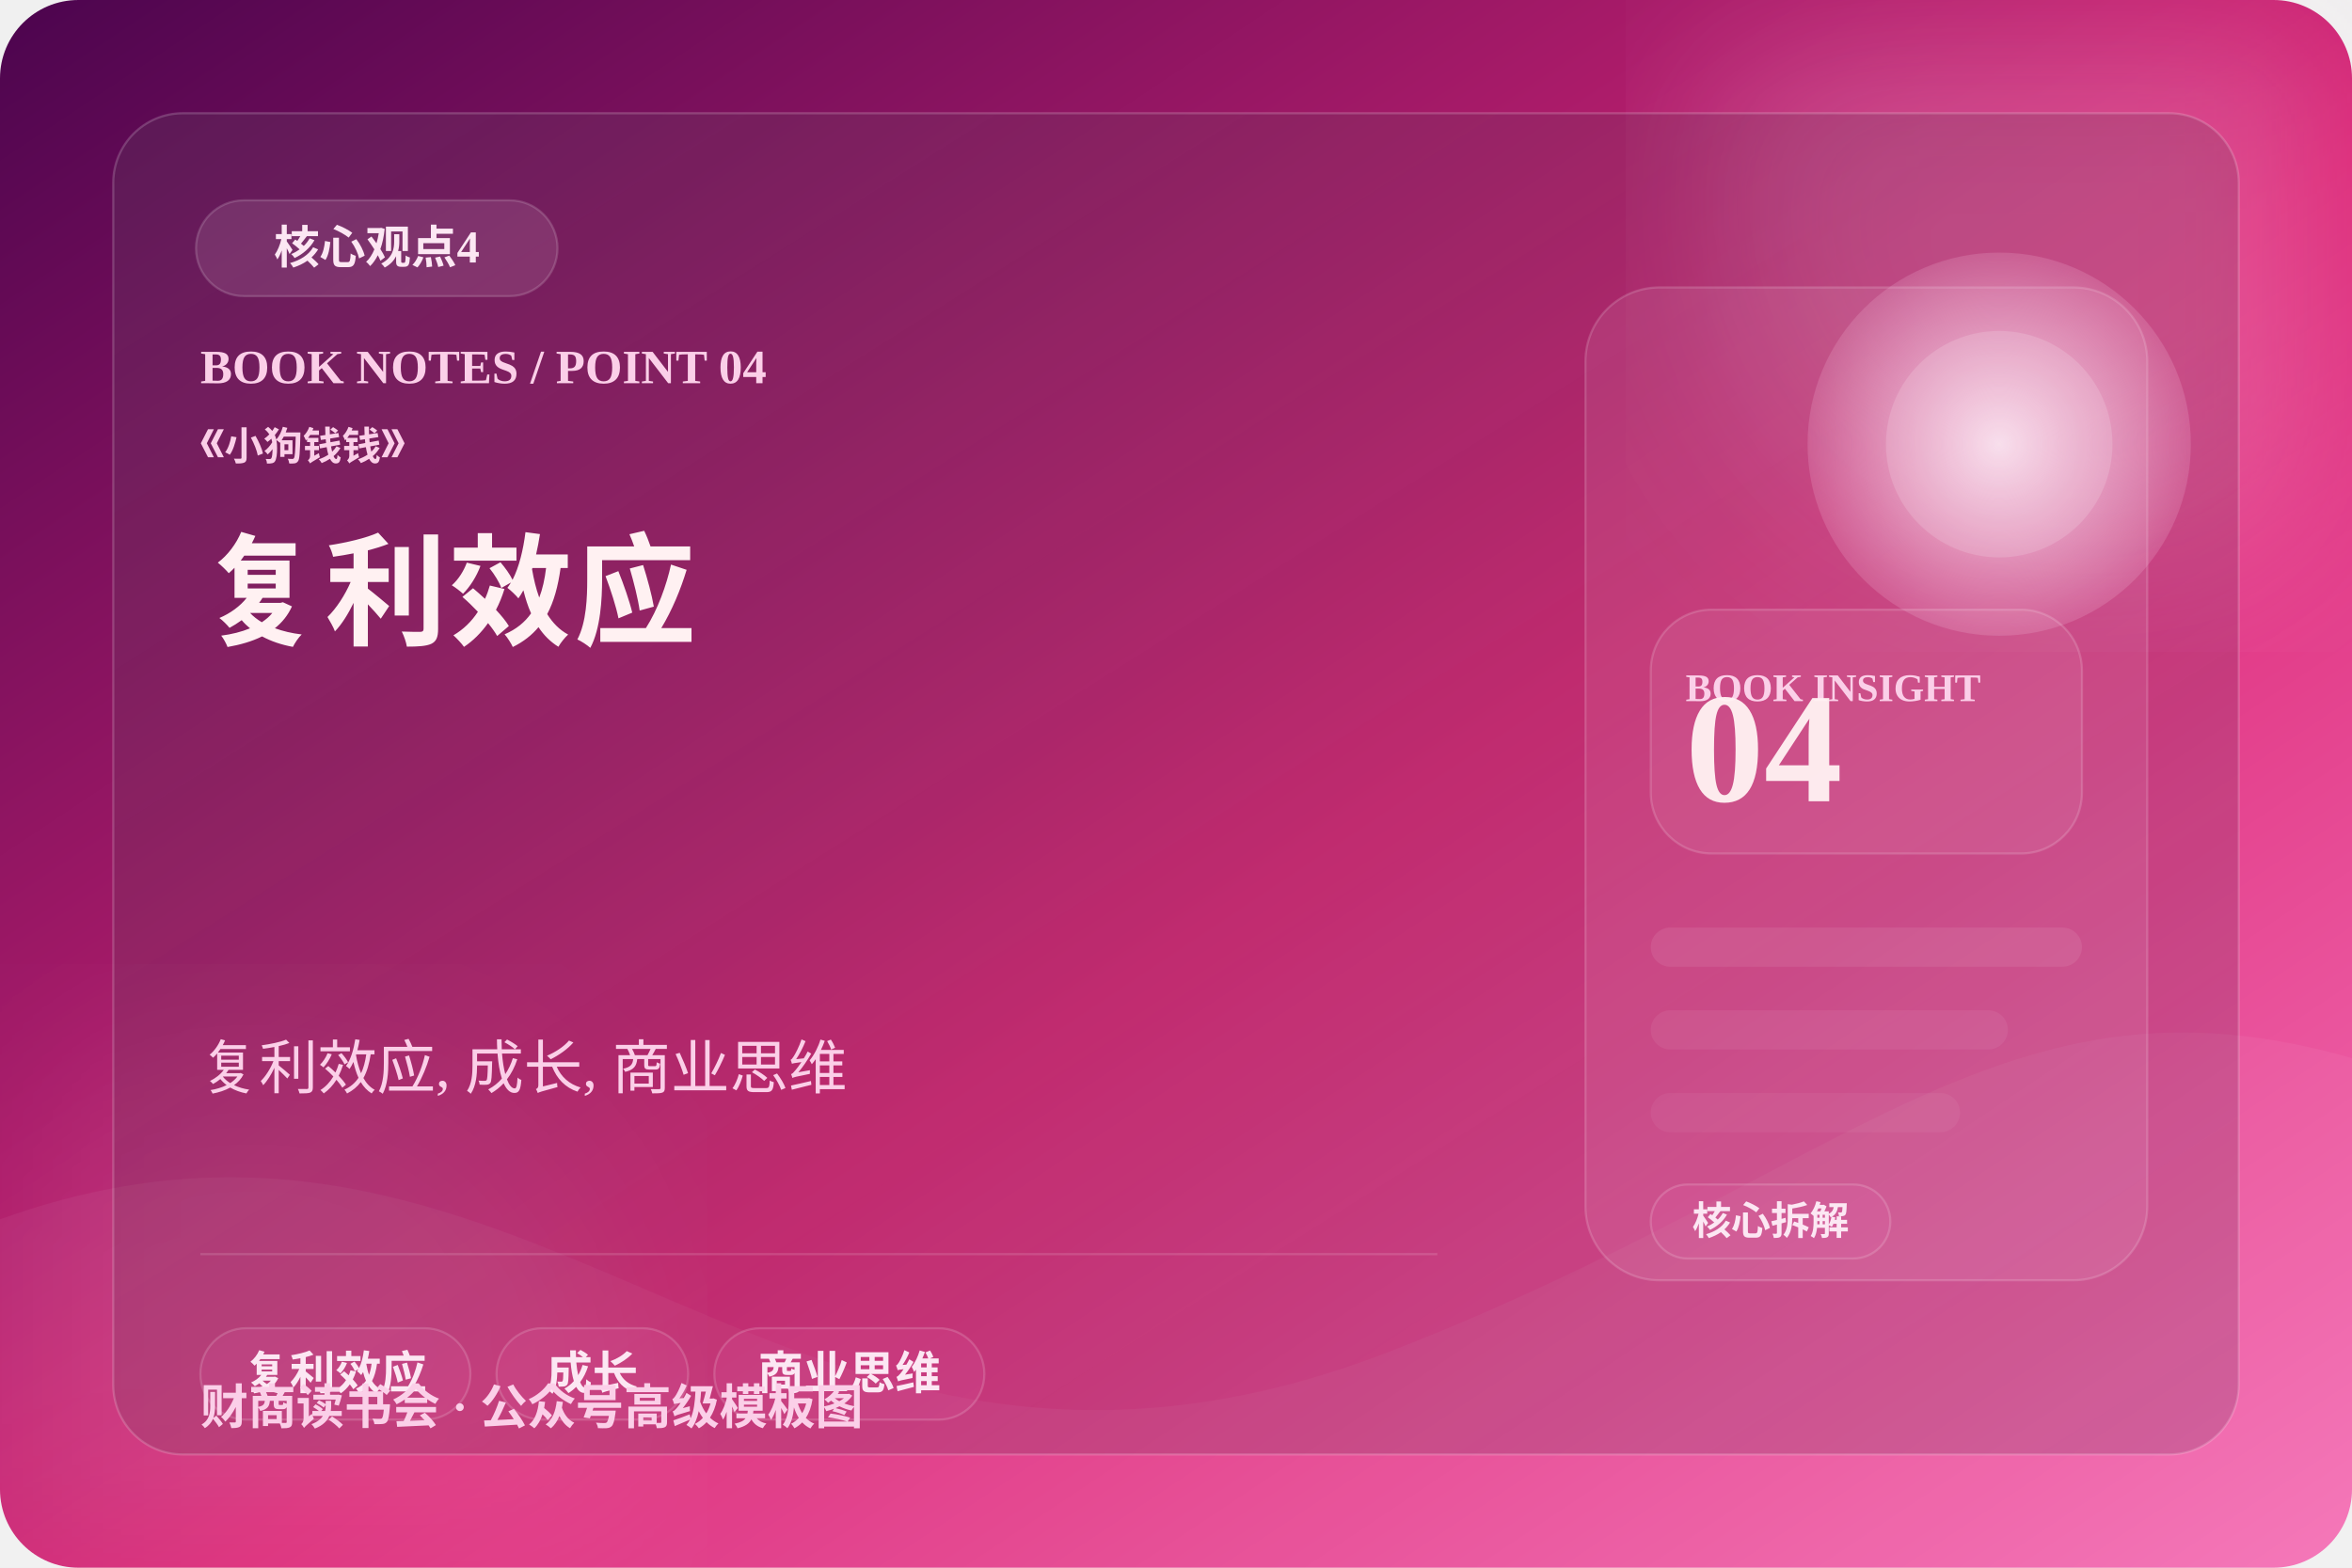
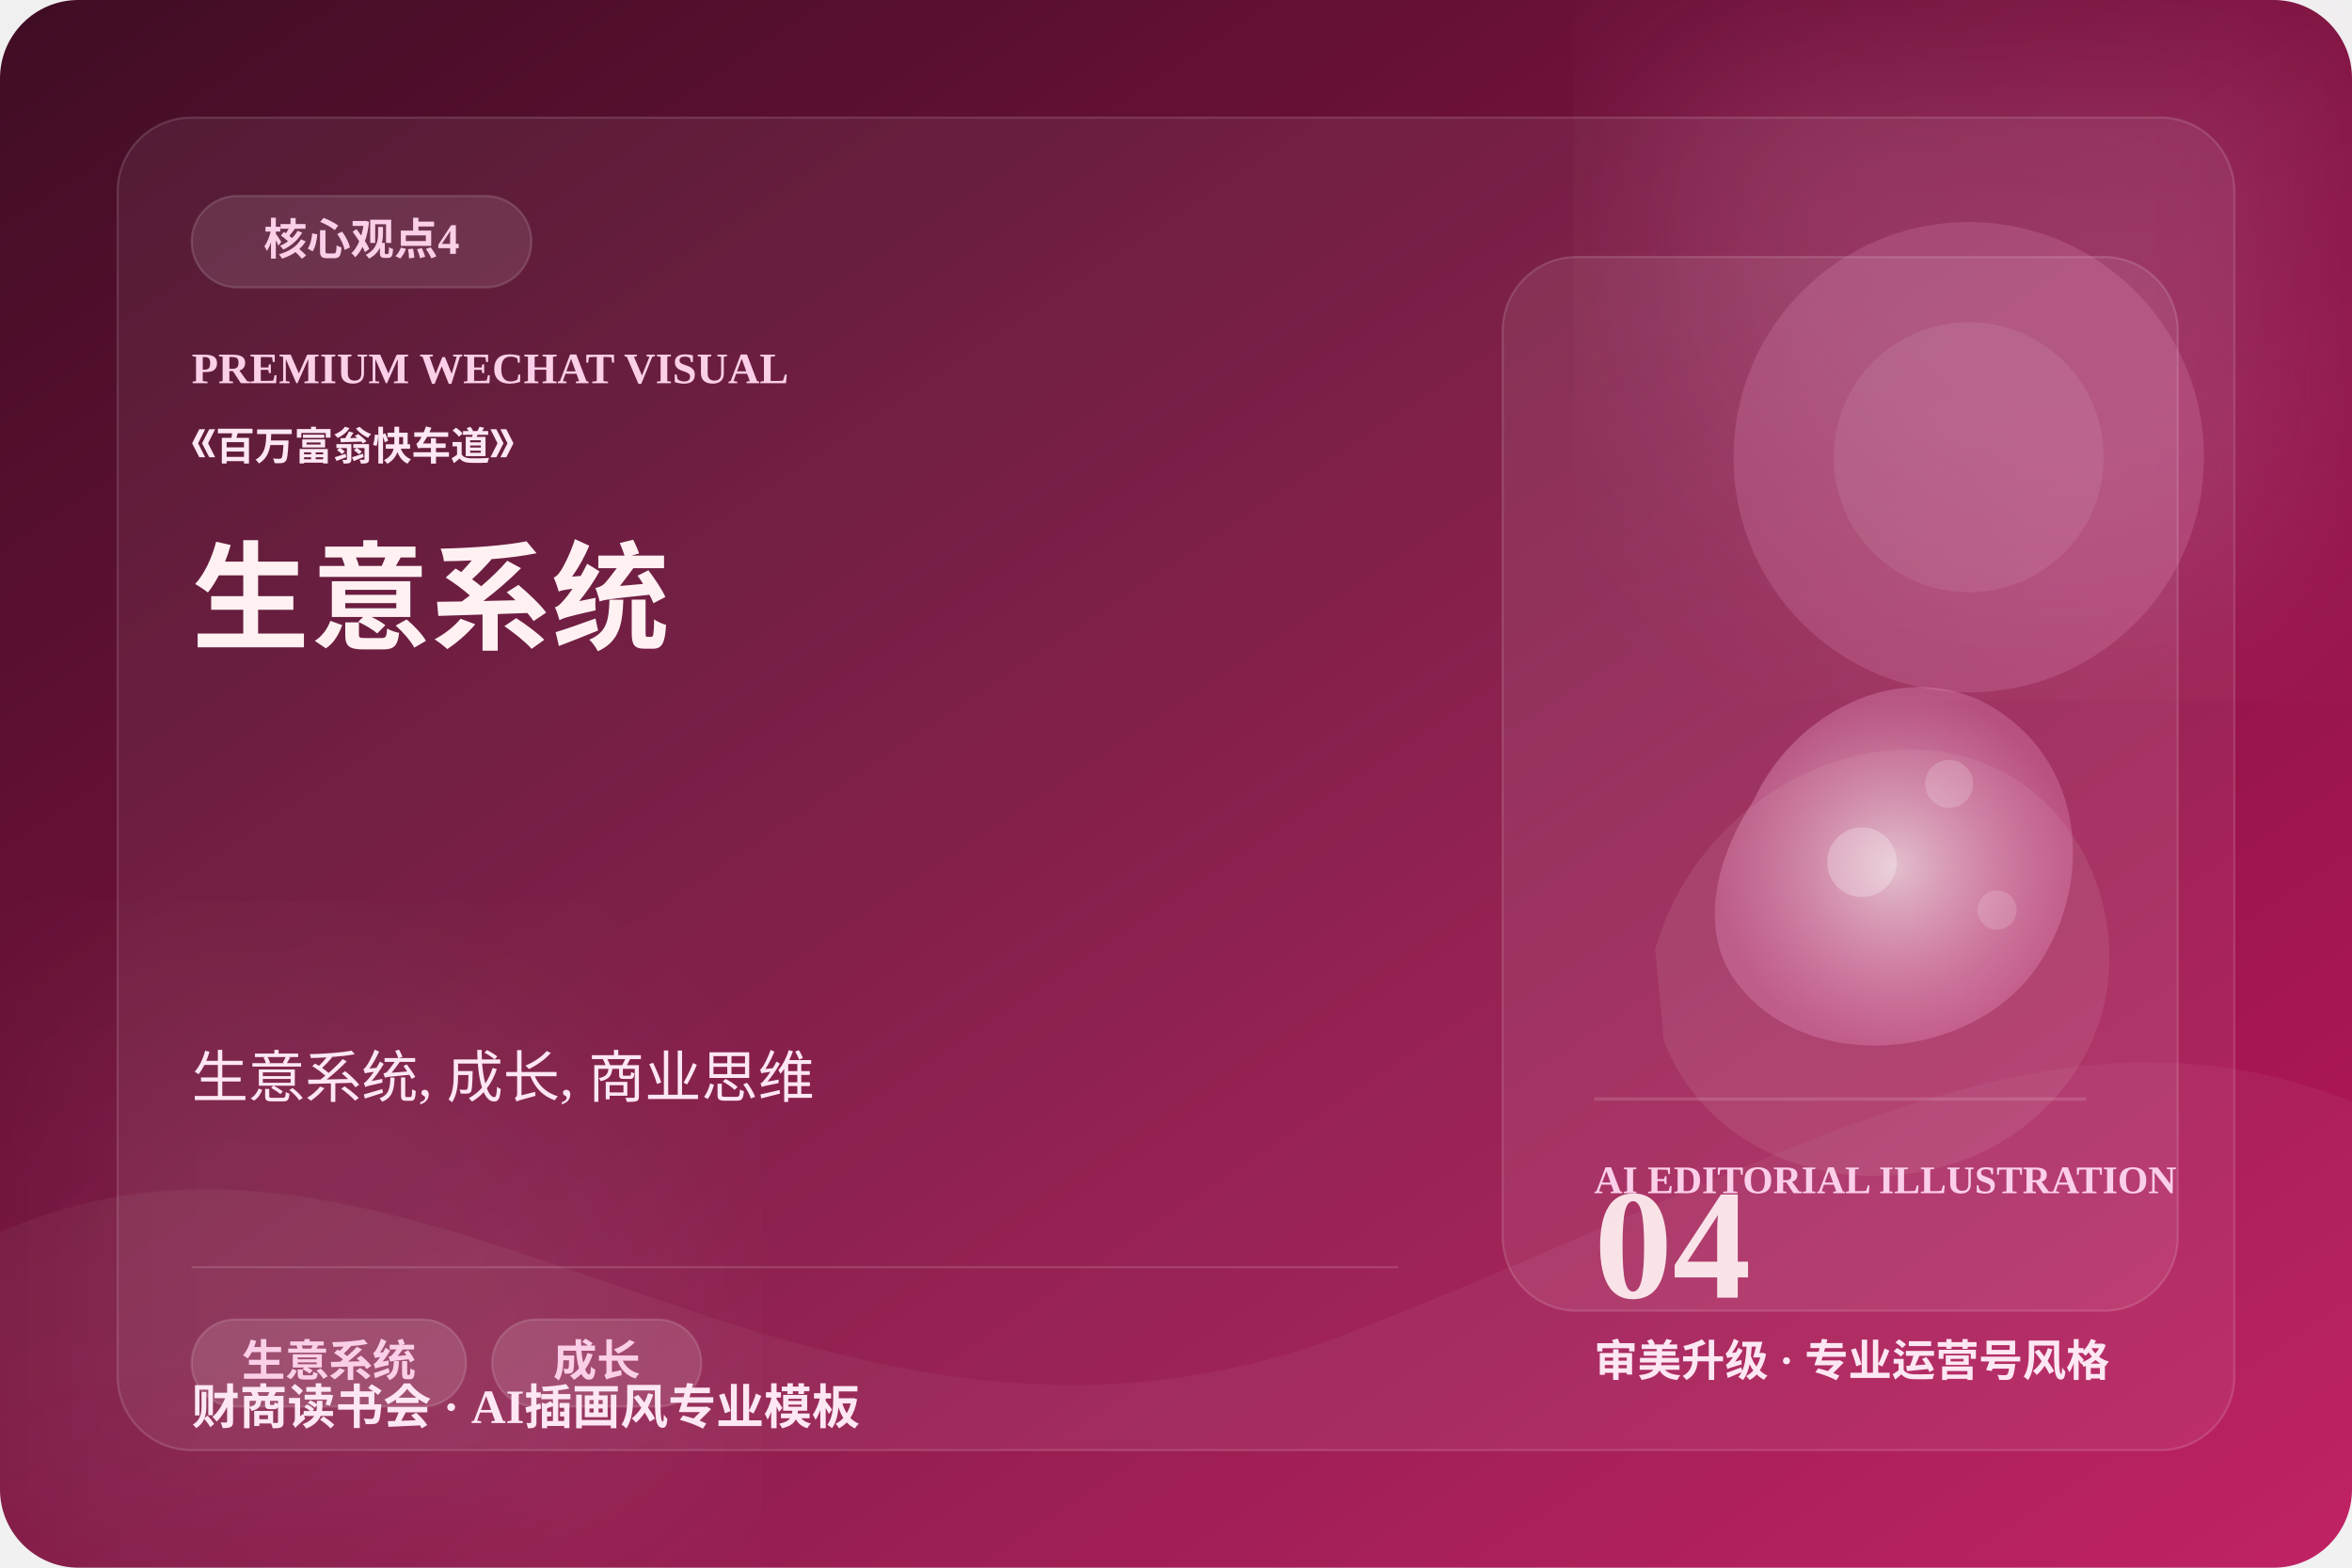
<svg xmlns="http://www.w3.org/2000/svg" width="1080" height="720" viewBox="0 0 1080 720">
  <defs>
    <linearGradient id="bg" x1="0" y1="0" x2="1" y2="1">
-       <stop offset="0%" stop-color="#4a044e" />
-       <stop offset="55%" stop-color="#db2777" />
-       <stop offset="100%" stop-color="#f472b6" />
+       <stop offset="0%" stop-color="#3f0d24" />
+       <stop offset="100%" stop-color="#be185d" />
    </linearGradient>
-     <radialGradient id="orb" cx="50%" cy="50%" r="50%">
-       <stop offset="0%" stop-color="#fce7f3" stop-opacity="0.95" />
-       <stop offset="100%" stop-color="#fbcfe8" stop-opacity="0.18" />
+     <radialGradient id="artGlow" cx="50%" cy="50%" r="50%">
+       <stop offset="0%" stop-color="#ffffff" stop-opacity="0.72" />
+       <stop offset="100%" stop-color="#f9a8d4" stop-opacity="0.28" />
    </radialGradient>
-     <linearGradient id="shine" x1="0" y1="0" x2="1" y2="1">
-       <stop offset="0%" stop-color="#ffffff" stop-opacity="0.22" />
-       <stop offset="100%" stop-color="#ffffff" stop-opacity="0.02" />
-     </linearGradient>
    <filter id="blur">
-       <feGaussianBlur stdDeviation="46" />
+       <feGaussianBlur stdDeviation="52" />
    </filter>
  </defs>
  <rect width="100%" height="100%" rx="36" fill="url(#bg)" />
-   <circle cx="958" cy="88" r="176" fill="#fbcfe8" fill-opacity="0.24" filter="url(#blur)" />
-   <circle cx="116" cy="652" r="174" fill="#ffffff" fill-opacity="0.08" filter="url(#blur)" />
-   <path d="M0,560 C250,470 360,730 640,620 C850,538 920,440 1080,486 L1080,720 L0,720 Z" fill="rgba(255,255,255,0.05)" />
-   <rect x="52" y="52" width="976" height="616" rx="32" fill="rgba(10,14,25,0.14)" stroke="rgba(255,255,255,0.18)" />
-   <rect x="52" y="52" width="976" height="616" rx="32" fill="url(#shine)" opacity="0.32" />
-   <rect x="90" y="92" width="166" height="44" rx="22" fill="rgba(255,255,255,0.10)" stroke="rgba(255,255,255,0.16)" />
-   <text x="173" y="121" text-anchor="middle" font-size="21" font-weight="800" fill="#fce7f3">核心观点4</text>
-   <text x="92" y="176" font-size="22" font-weight="800" fill="#fbcfe8">BOOK NOTES / POINT 04</text>
-   <text x="92" y="210" font-size="18" font-weight="700" fill="#fbcfe8">《小狗钱钱》</text>
-   <text x="92" y="292" font-size="56" font-weight="900" fill="#fff1f2" letter-spacing="1.2">复利效应</text>
-   <text x="92" y="500" font-size="27" font-weight="500" fill="#fbcfe8">复利效应, 成长, 商业思维</text>
-   <rect x="92" y="610" width="124" height="42" rx="21" fill="rgba(244,114,182,0.11)" stroke="rgba(255,255,255,0.16)" />
-   <text x="154.0" y="638" text-anchor="middle" font-size="21" font-weight="700" fill="#fce7f3">复利效应</text>
-   <rect x="228" y="610" width="88" height="42" rx="21" fill="rgba(244,114,182,0.11)" stroke="rgba(255,255,255,0.16)" />
-   <text x="272.0" y="638" text-anchor="middle" font-size="21" font-weight="700" fill="#fce7f3">成长</text>
-   <rect x="328" y="610" width="124" height="42" rx="21" fill="rgba(244,114,182,0.11)" stroke="rgba(255,255,255,0.16)" />
-   <text x="390.0" y="638" text-anchor="middle" font-size="21" font-weight="700" fill="#fce7f3">商业思维</text>
-   <g transform="translate(728,132)">
-     <rect x="0" y="0" width="258" height="456" rx="34" fill="rgba(255,255,255,0.08)" stroke="rgba(255,255,255,0.16)" />
-     <circle cx="190" cy="72" r="88" fill="url(#orb)" fill-opacity="0.95" />
-     <circle cx="190" cy="72" r="52" fill="rgba(255,255,255,0.15)" />
-     <rect x="30" y="148" width="198" height="112" rx="28" fill="rgba(255,255,255,0.07)" stroke="rgba(255,255,255,0.16)" />
-     <text x="46" y="190" font-size="18" font-weight="700" fill="#fbcfe8">BOOK INSIGHT</text>
-     <text x="46" y="236" font-size="72" font-weight="900" fill="#fff1f2" opacity="0.95">04</text>
-     <rect x="30" y="294" width="198" height="18" rx="9" fill="rgba(255,255,255,0.08)" />
-     <rect x="30" y="332" width="164" height="18" rx="9" fill="rgba(255,255,255,0.06)" />
-     <rect x="30" y="370" width="142" height="18" rx="9" fill="rgba(255,255,255,0.05)" />
-     <rect x="30" y="412" width="110" height="34" rx="17" fill="rgba(244,114,182,0.11)" stroke="rgba(255,255,255,0.16)" />
-     <text x="85" y="435" text-anchor="middle" font-size="18" font-weight="700" fill="#fce7f3">核心拆解</text>
+   <circle cx="948" cy="96" r="188" fill="#f9a8d4" fill-opacity="0.16" filter="url(#blur)" />
+   <circle cx="124" cy="640" r="188" fill="#ffffff" fill-opacity="0.06" filter="url(#blur)" />
+   <path d="M0 566 C194 480, 372 708, 620 612 C818 535, 940 450, 1080 506 L1080 720 L0 720 Z" fill="rgba(255,255,255,0.045)" />
+   <rect x="54" y="54" width="972" height="612" rx="34" fill="rgba(255,255,255,0.06)" stroke="rgba(255,255,255,0.14)" />
+   <rect x="88" y="90" width="156" height="42" rx="21" fill="rgba(255,255,255,0.10)" stroke="rgba(255,255,255,0.14)" />
+   <text x="166" y="117" text-anchor="middle" font-size="20" font-weight="800" fill="#fbcfe8">核心观点4</text>
+   <text x="88" y="176" font-size="20" font-weight="800" fill="#fbcfe8">PREMIUM WECHAT VISUAL</text>
+   <text x="88" y="210" font-size="18" font-weight="700" fill="#fce7f3">《百万富翁快车道》</text>
+   <text x="88" y="294" font-size="54" font-weight="900" fill="#fff1f2" letter-spacing="1.1">生意系统</text>
+   <text x="88" y="504" font-size="26" font-weight="500" fill="#fce7f3">生意系统, 成长, 商业思维</text>
+   <rect x="88" y="606" width="126" height="40" rx="20" fill="rgba(255,255,255,0.12)" stroke="rgba(255,255,255,0.14)" />
+   <text x="151.0" y="632" text-anchor="middle" font-size="20" font-weight="700" fill="#fbcfe8">生意系统</text>
+   <rect x="226" y="606" width="96" height="40" rx="20" fill="rgba(255,255,255,0.12)" stroke="rgba(255,255,255,0.14)" />
+   <text x="274.0" y="632" text-anchor="middle" font-size="20" font-weight="700" fill="#fbcfe8">成长</text>
+   <g transform="translate(690,118)">
+     <rect x="0" y="0" width="310" height="484" rx="34" fill="rgba(255,255,255,0.08)" stroke="rgba(255,255,255,0.14)" />
+     <circle cx="214" cy="92" r="108" fill="#f9a8d4" fill-opacity="0.18" />
+     <circle cx="214" cy="92" r="62" fill="rgba(255,255,255,0.08)" />
+     <path d="M70 318 C96 228, 212 192, 262 266 C284 299, 288 352, 250 390 C199 442, 101 430, 74 360 Z" fill="rgba(255,255,255,0.08)" />
+     <path d="M115 250 C136 204, 194 179, 235 214 C266 240, 270 286, 248 322 C220 369, 141 377, 108 334 C92 314, 94 282, 115 250 Z" fill="url(#artGlow)" fill-opacity="0.92" />
+     <circle cx="165" cy="278" r="16" fill="rgba(255,255,255,0.26)" />
+     <circle cx="205" cy="242" r="11" fill="rgba(255,255,255,0.18)" />
+     <circle cx="227" cy="300" r="9" fill="rgba(255,255,255,0.16)" />
+     <rect x="42" y="386" width="226" height="1.5" fill="rgba(255,255,255,0.14)" />
+     <text x="42" y="430" font-size="18" font-weight="700" fill="#fbcfe8">AI EDITORIAL ILLUSTRATION</text>
+     <text x="42" y="478" font-size="72" font-weight="900" fill="#fff1f2" opacity="0.92">04</text>
+     <text x="42" y="514" font-size="20" font-weight="600" fill="#fce7f3">审美升级 · 专业运营号风格</text>
  </g>
-   <line x1="92" y1="576" x2="660" y2="576" stroke="rgba(255,255,255,0.14)" />
-   <text x="92" y="654" font-size="22" font-weight="700" fill="#fbcfe8">财商读书会 · 公众号高级模板图</text>
+   <line x1="88" y1="582" x2="642" y2="582" stroke="rgba(255,255,255,0.14)" />
+   <text x="88" y="654" font-size="22" font-weight="700" fill="#fce7f3">财商读书会 · AI插画风专业模板</text>
</svg>
